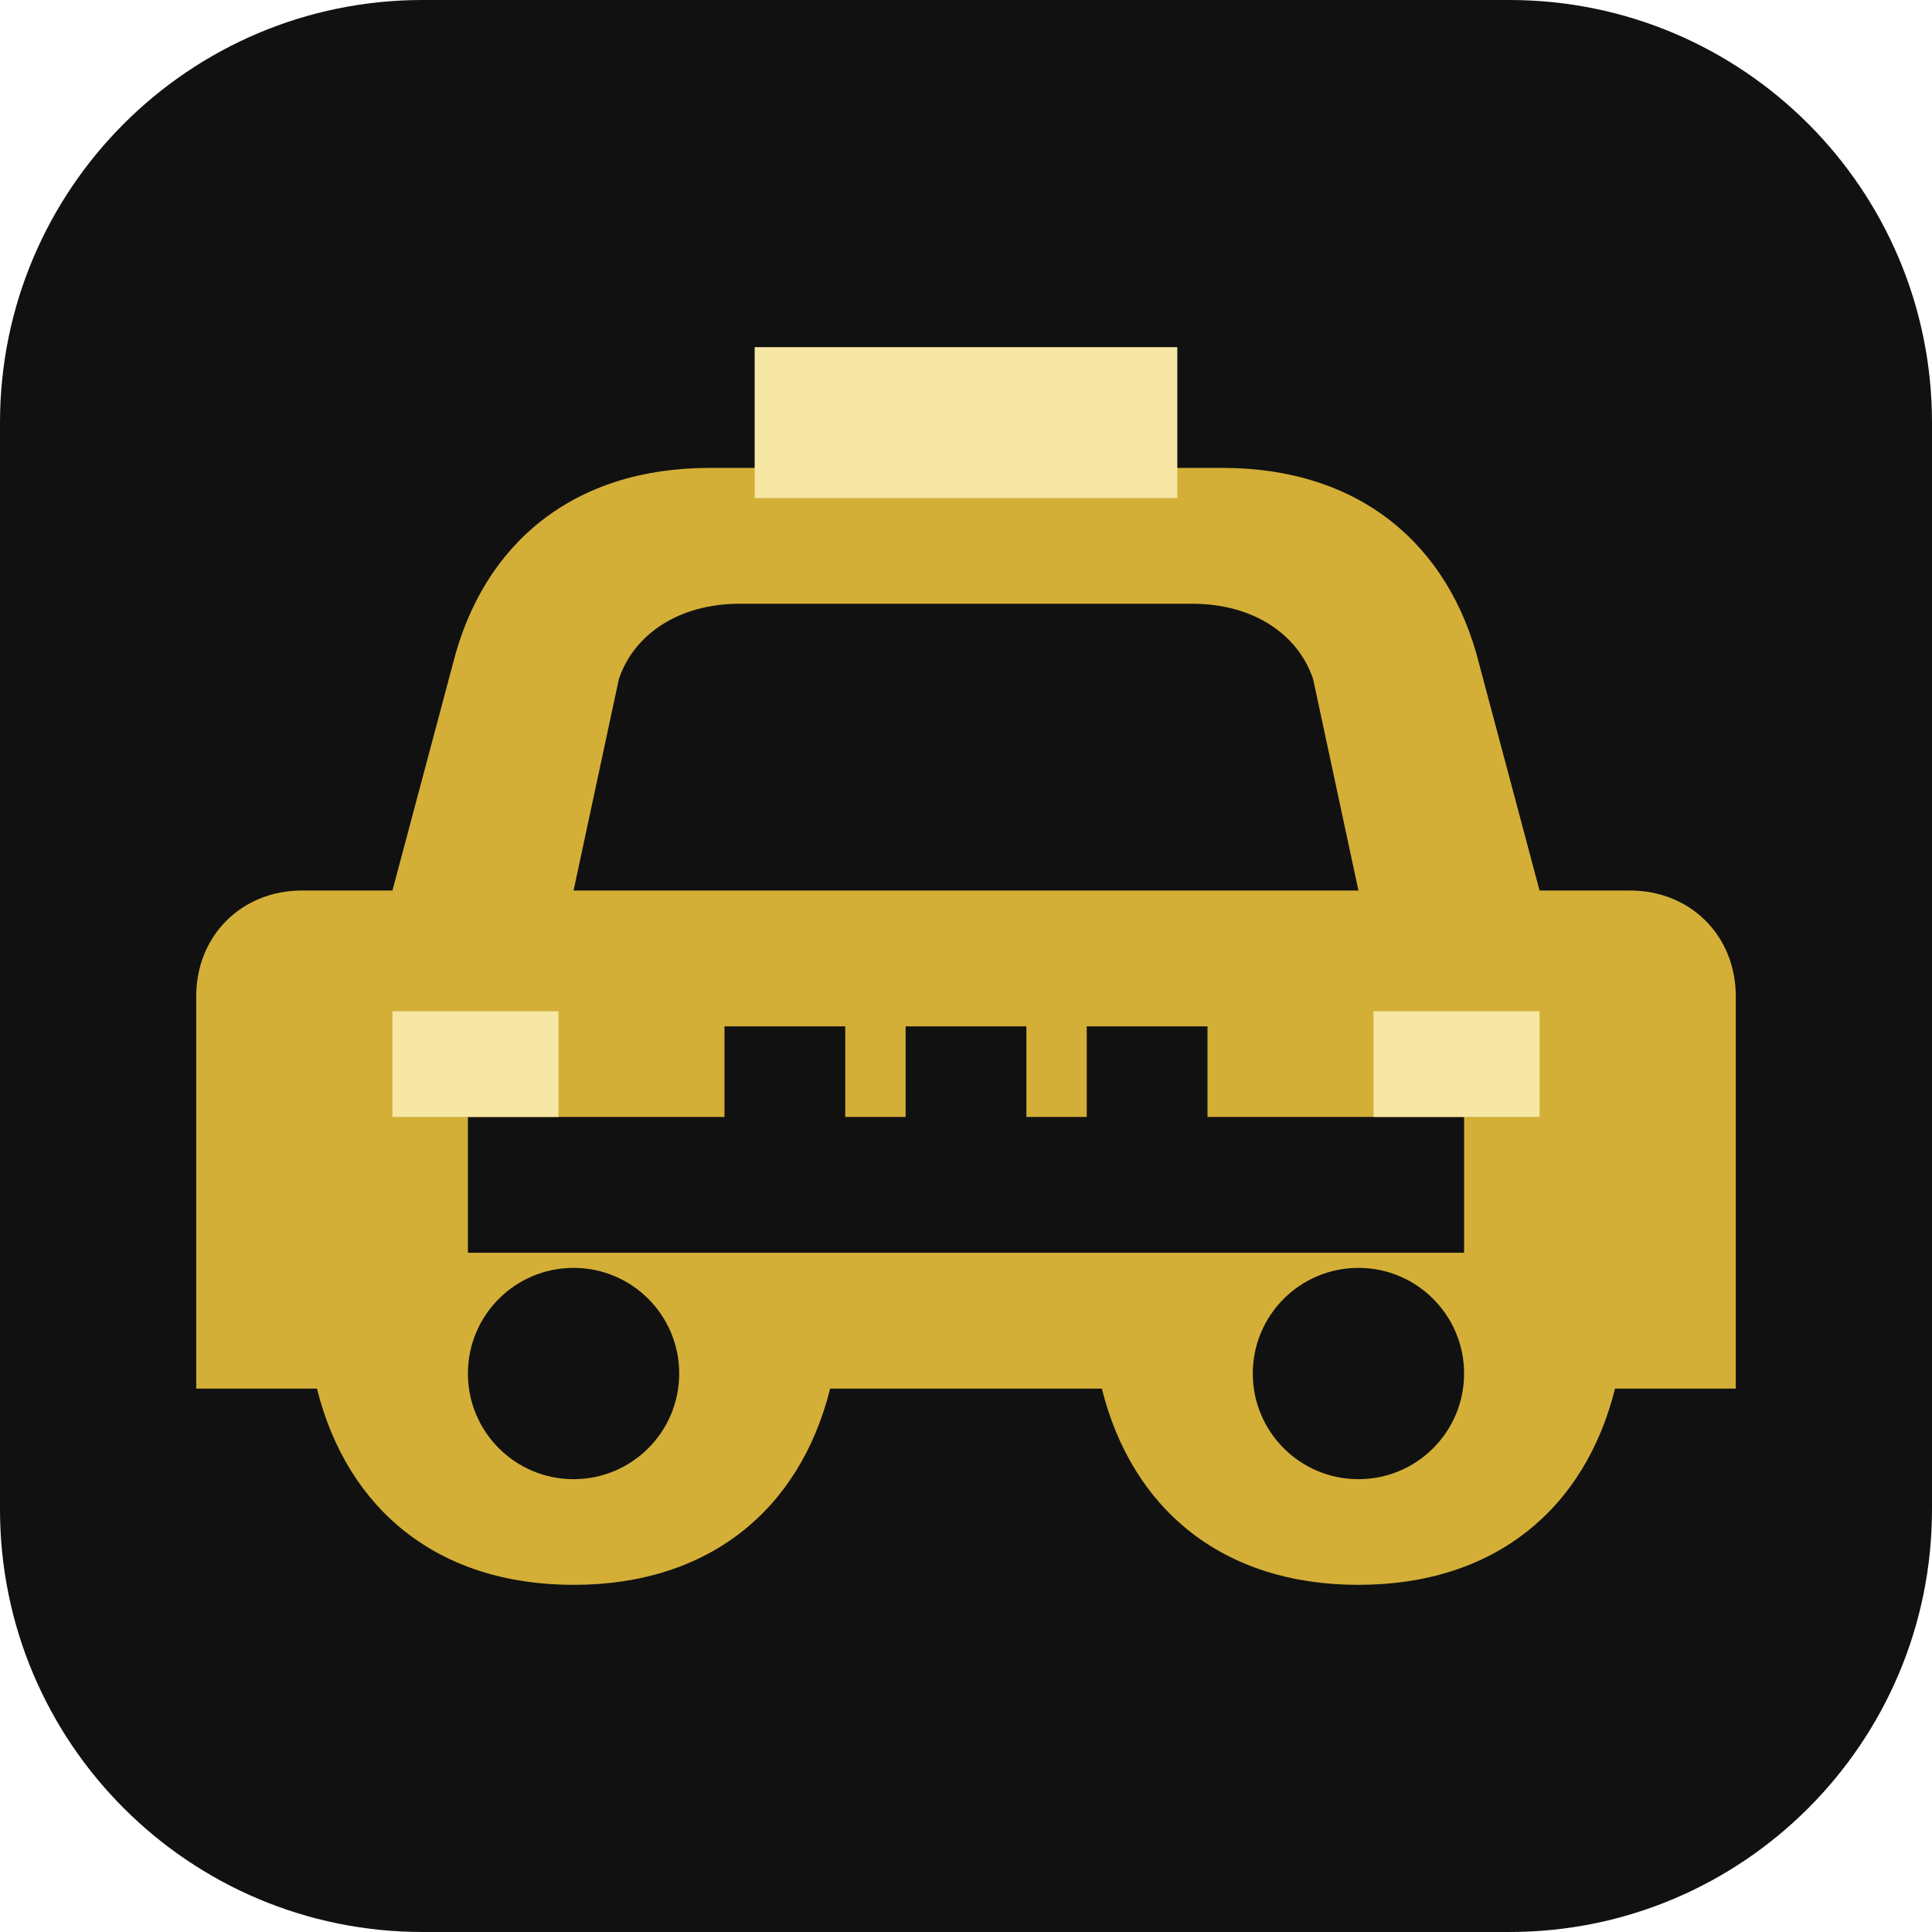
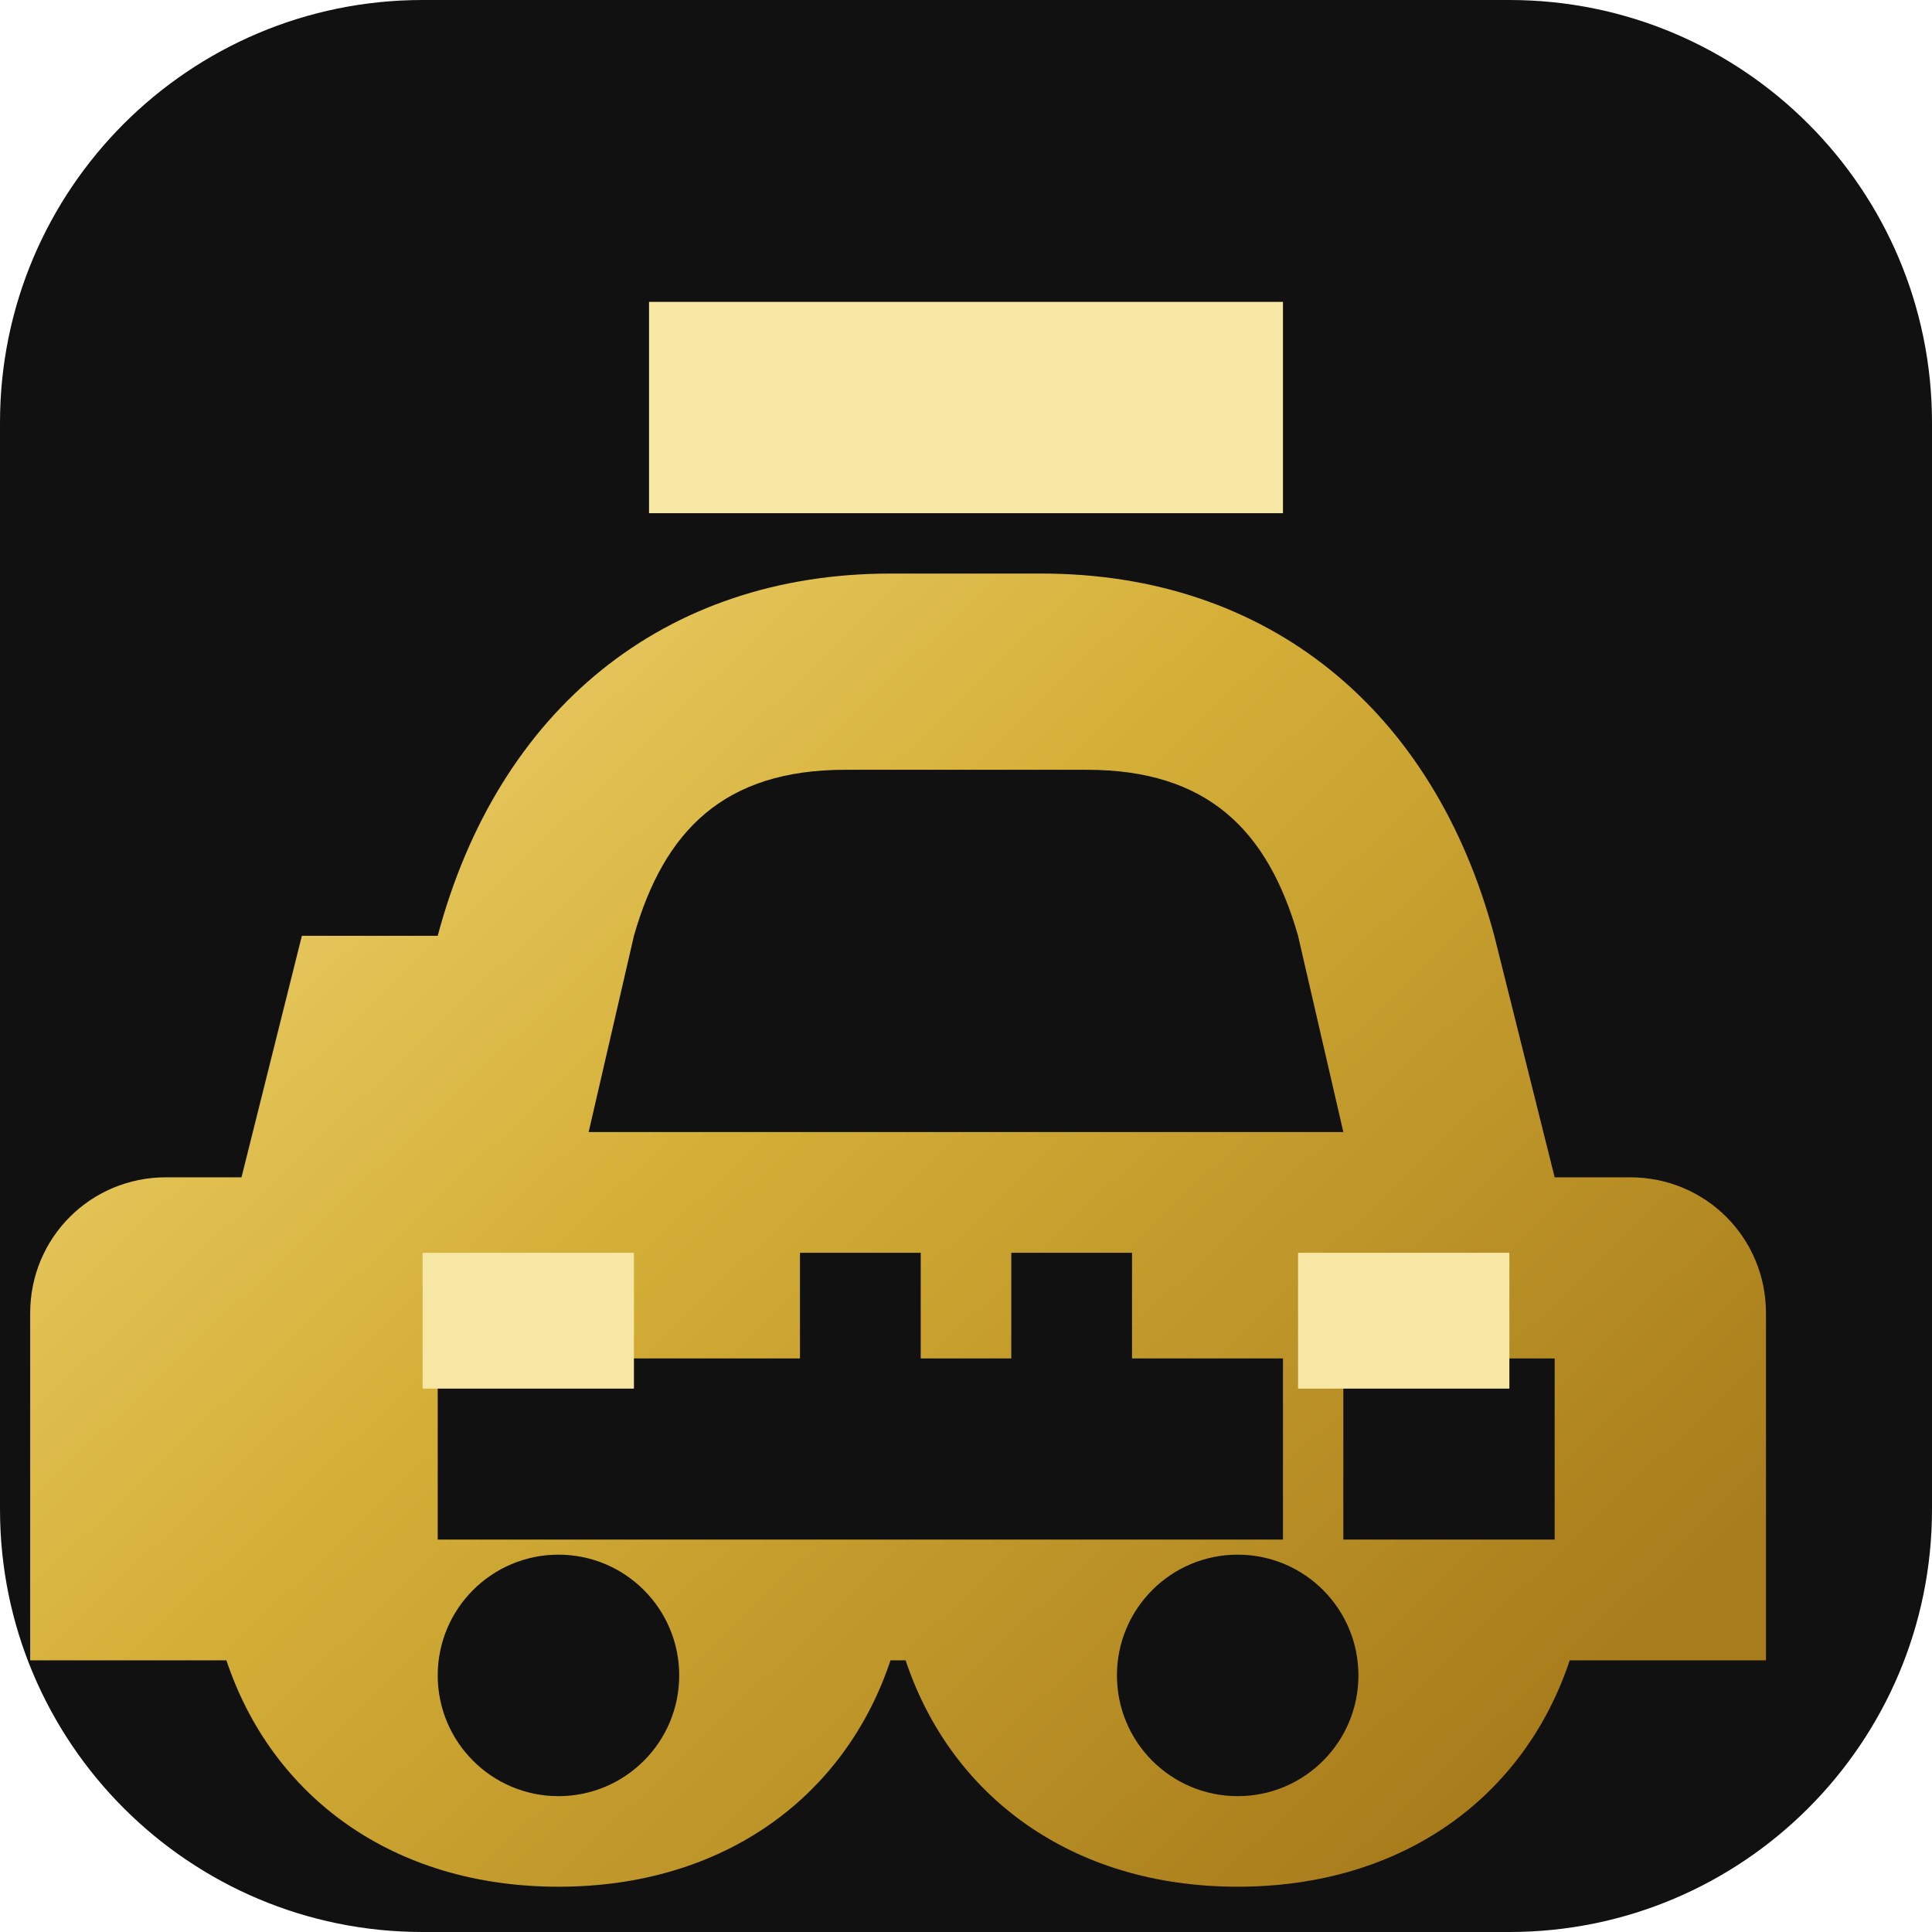
<svg xmlns="http://www.w3.org/2000/svg" viewBox="0 0 128 128" role="img" aria-label="Premium Maxi Taxi Melbourne">
+   <defs>
+     <linearGradient id="pmtFavGold" x1="24" x2="108" y1="22" y2="110" gradientUnits="userSpaceOnUse">
+       <stop stop-color="#F3D878" />
+       <stop offset=".45" stop-color="#D4AF37" />
+       <stop offset="1" stop-color="#A87C1B" />
+     </linearGradient>
+   </defs>
  <rect width="128" height="128" rx="28" fill="#111111" />
-   <path fill="#D4AF37" d="M30 44c2-8 8-13 17-13h34c9 0 15 5 17 13l4 15h6c4 0 7 3 7 7v26h-8c-2 8-8 13-17 13s-15-5-17-13H55c-2 8-8 13-17 13s-15-5-17-13h-8V66c0-4 3-7 7-7h6l4-15Z" />
-   <path fill="#111111" d="M41 45c1-3 4-5 8-5h30c4 0 7 2 8 5l3 14H38l3-14ZM31 74h66v9H31z" />
-   <circle cx="38" cy="91" r="7" fill="#111111" />
-   <circle cx="90" cy="91" r="7" fill="#111111" />
-   <path fill="#F7E7A5" d="M50 23h28v10H50z" />
-   <path fill="#F7E7A5" d="M26 67h11v7H26zm65 0h11v7H91z" />
-   <path fill="#111111" d="M48 68h8v7h-8zm12 0h8v7h-8zm12 0h8v7h-8z" />
+   <path fill="url(#pmtFavGold)" d="M29 62c4-15 15-24 30-24h10c15 0 26 9 30 24l4 16h5c5 0 9 4 9 9v23h-13c-3 9-11 15-22 15s-19-6-22-15h-1c-3 9-11 15-22 15s-19-6-22-15H2V87c0-5 4-9 9-9h5l4-16Z" />
+   <path fill="#111111" d="M42 62c2-7 6-11 14-11h16c8 0 12 4 14 11l3 13H39l3-13Zm-13 28h56v12H29z" />
+   <path fill="#111111" d="M89 90h14v12H89z" />
+   <circle cx="37" cy="111" r="8" fill="#111111" />
+   <circle cx="82" cy="111" r="8" fill="#111111" />
+   <path fill="#F7E7A5" d="M43 20h42v14H43z" />
+   <path fill="#F7E7A5" d="M28 83h14v9H28zm58 0h14v9H86z" />
+   <path fill="#111111" d="M53 83h8v9h-8zm14 0h8v9h-8z" />
</svg>
